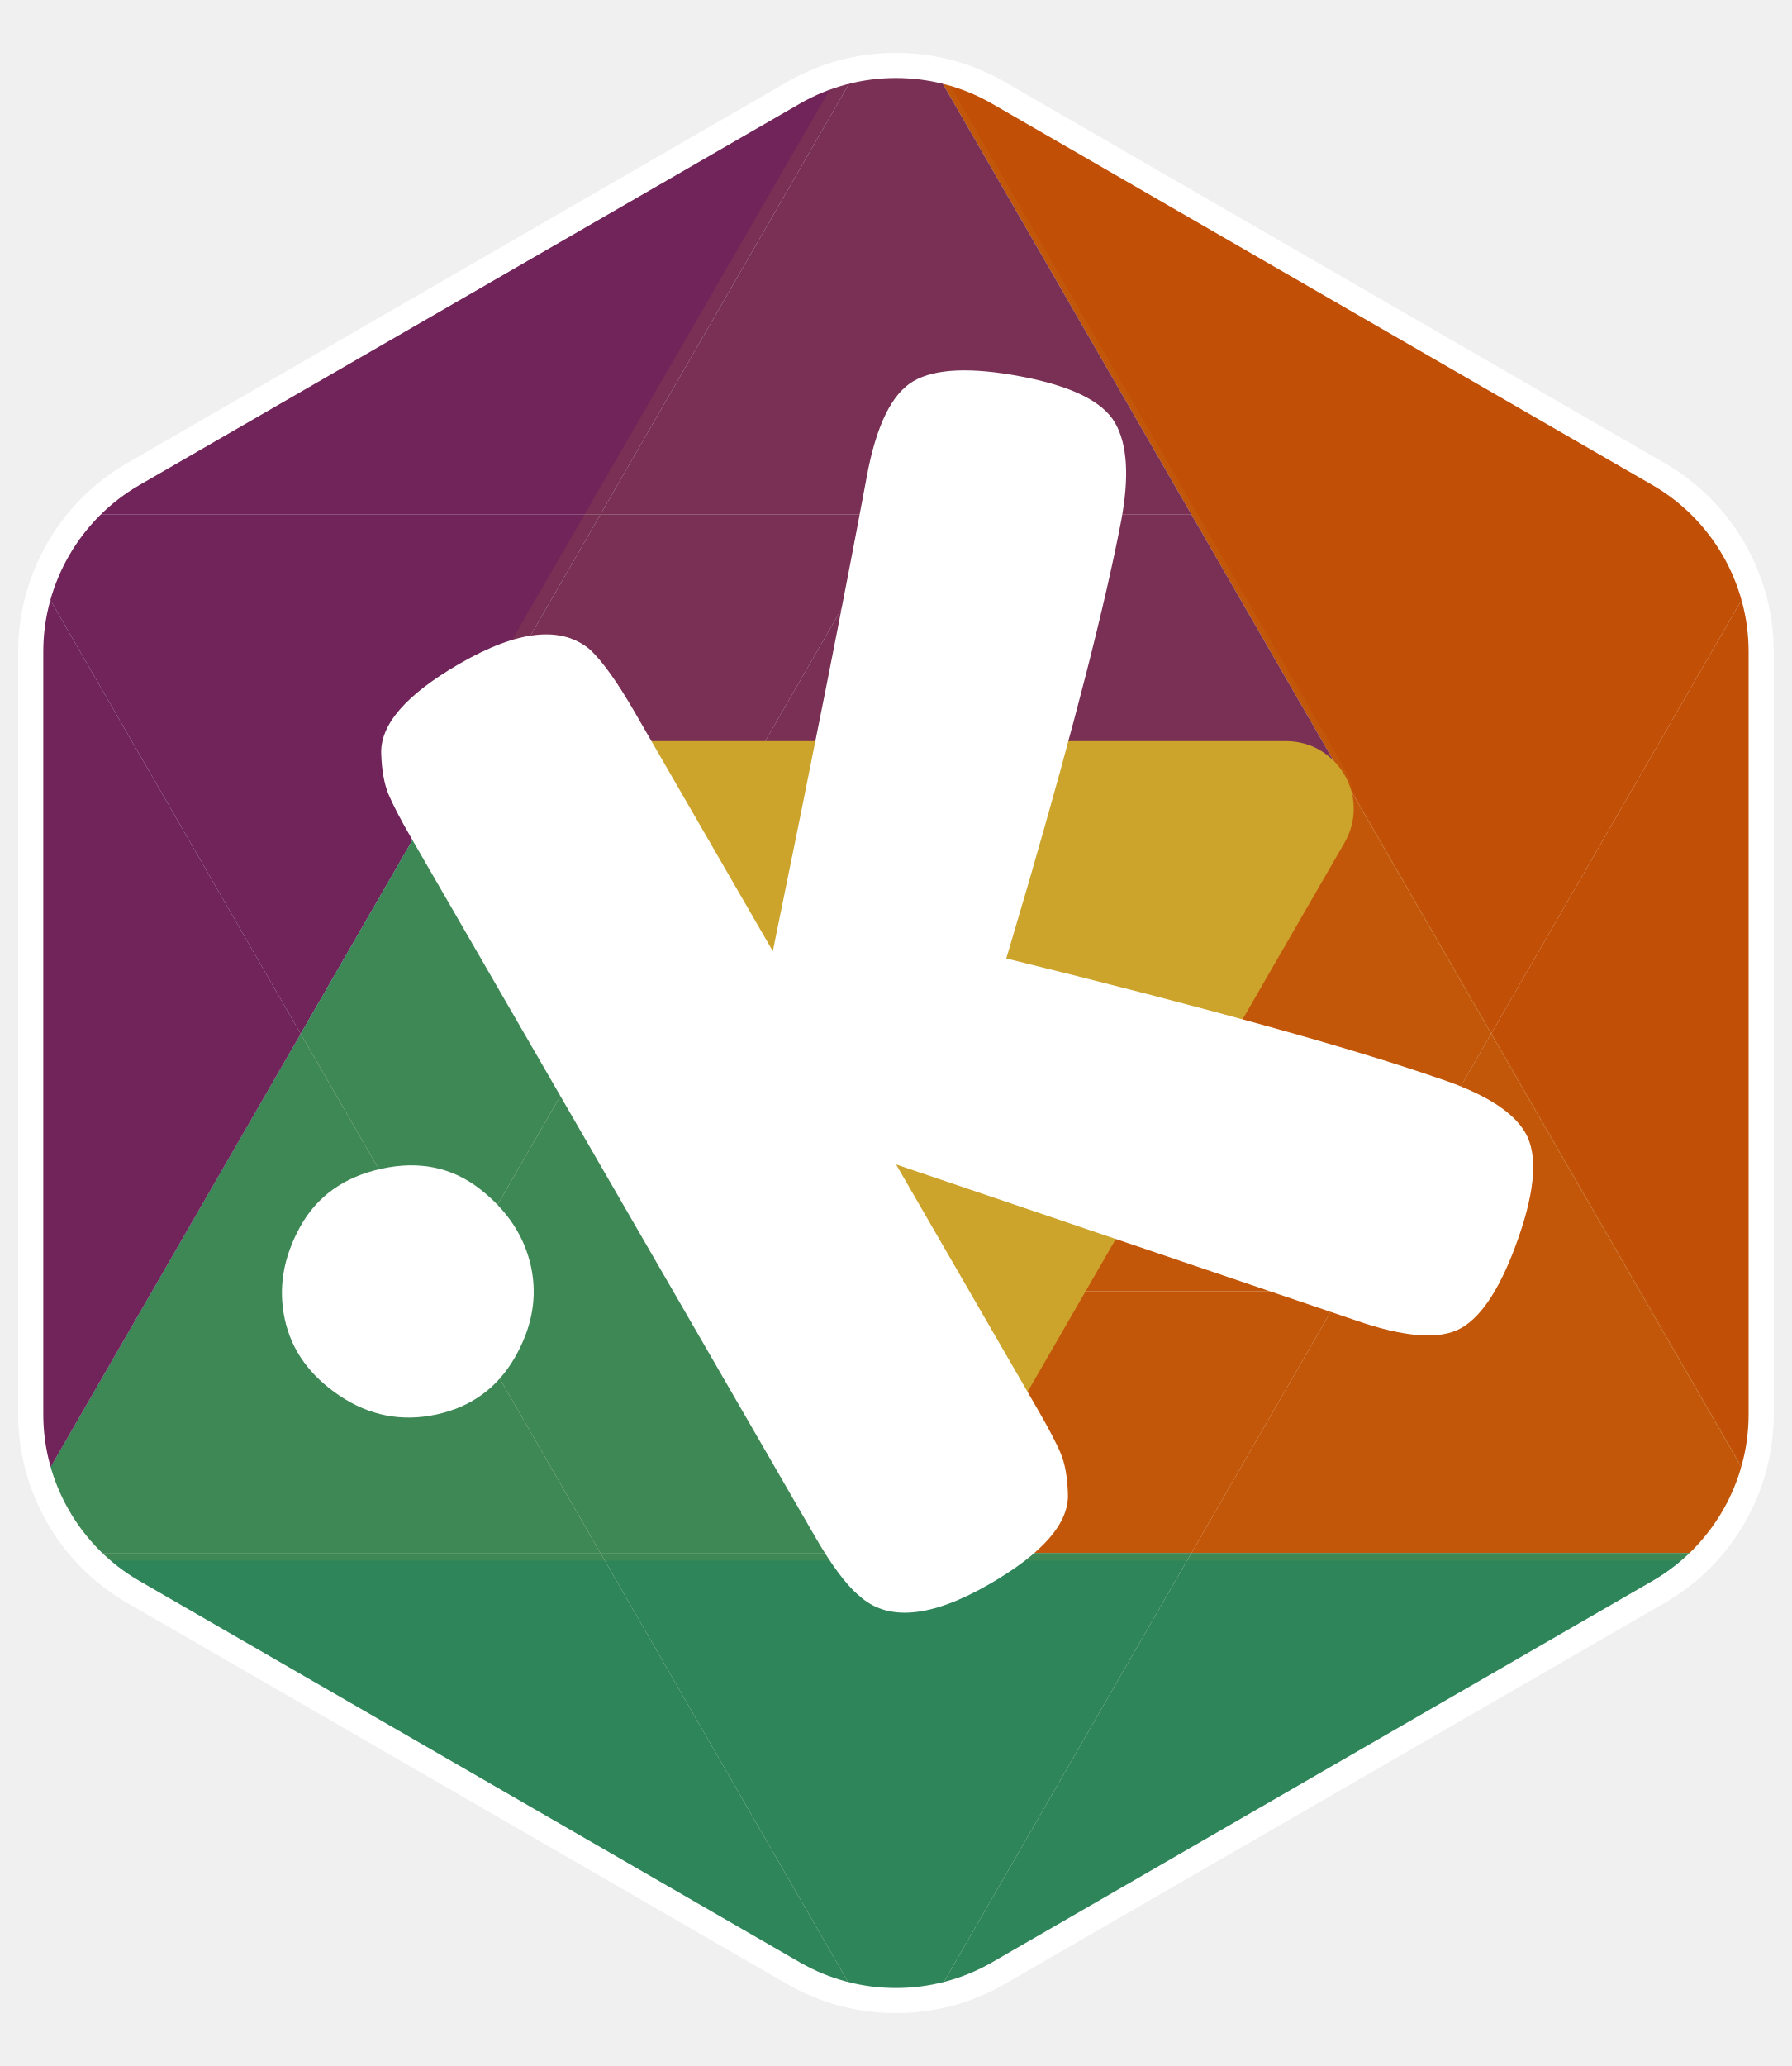
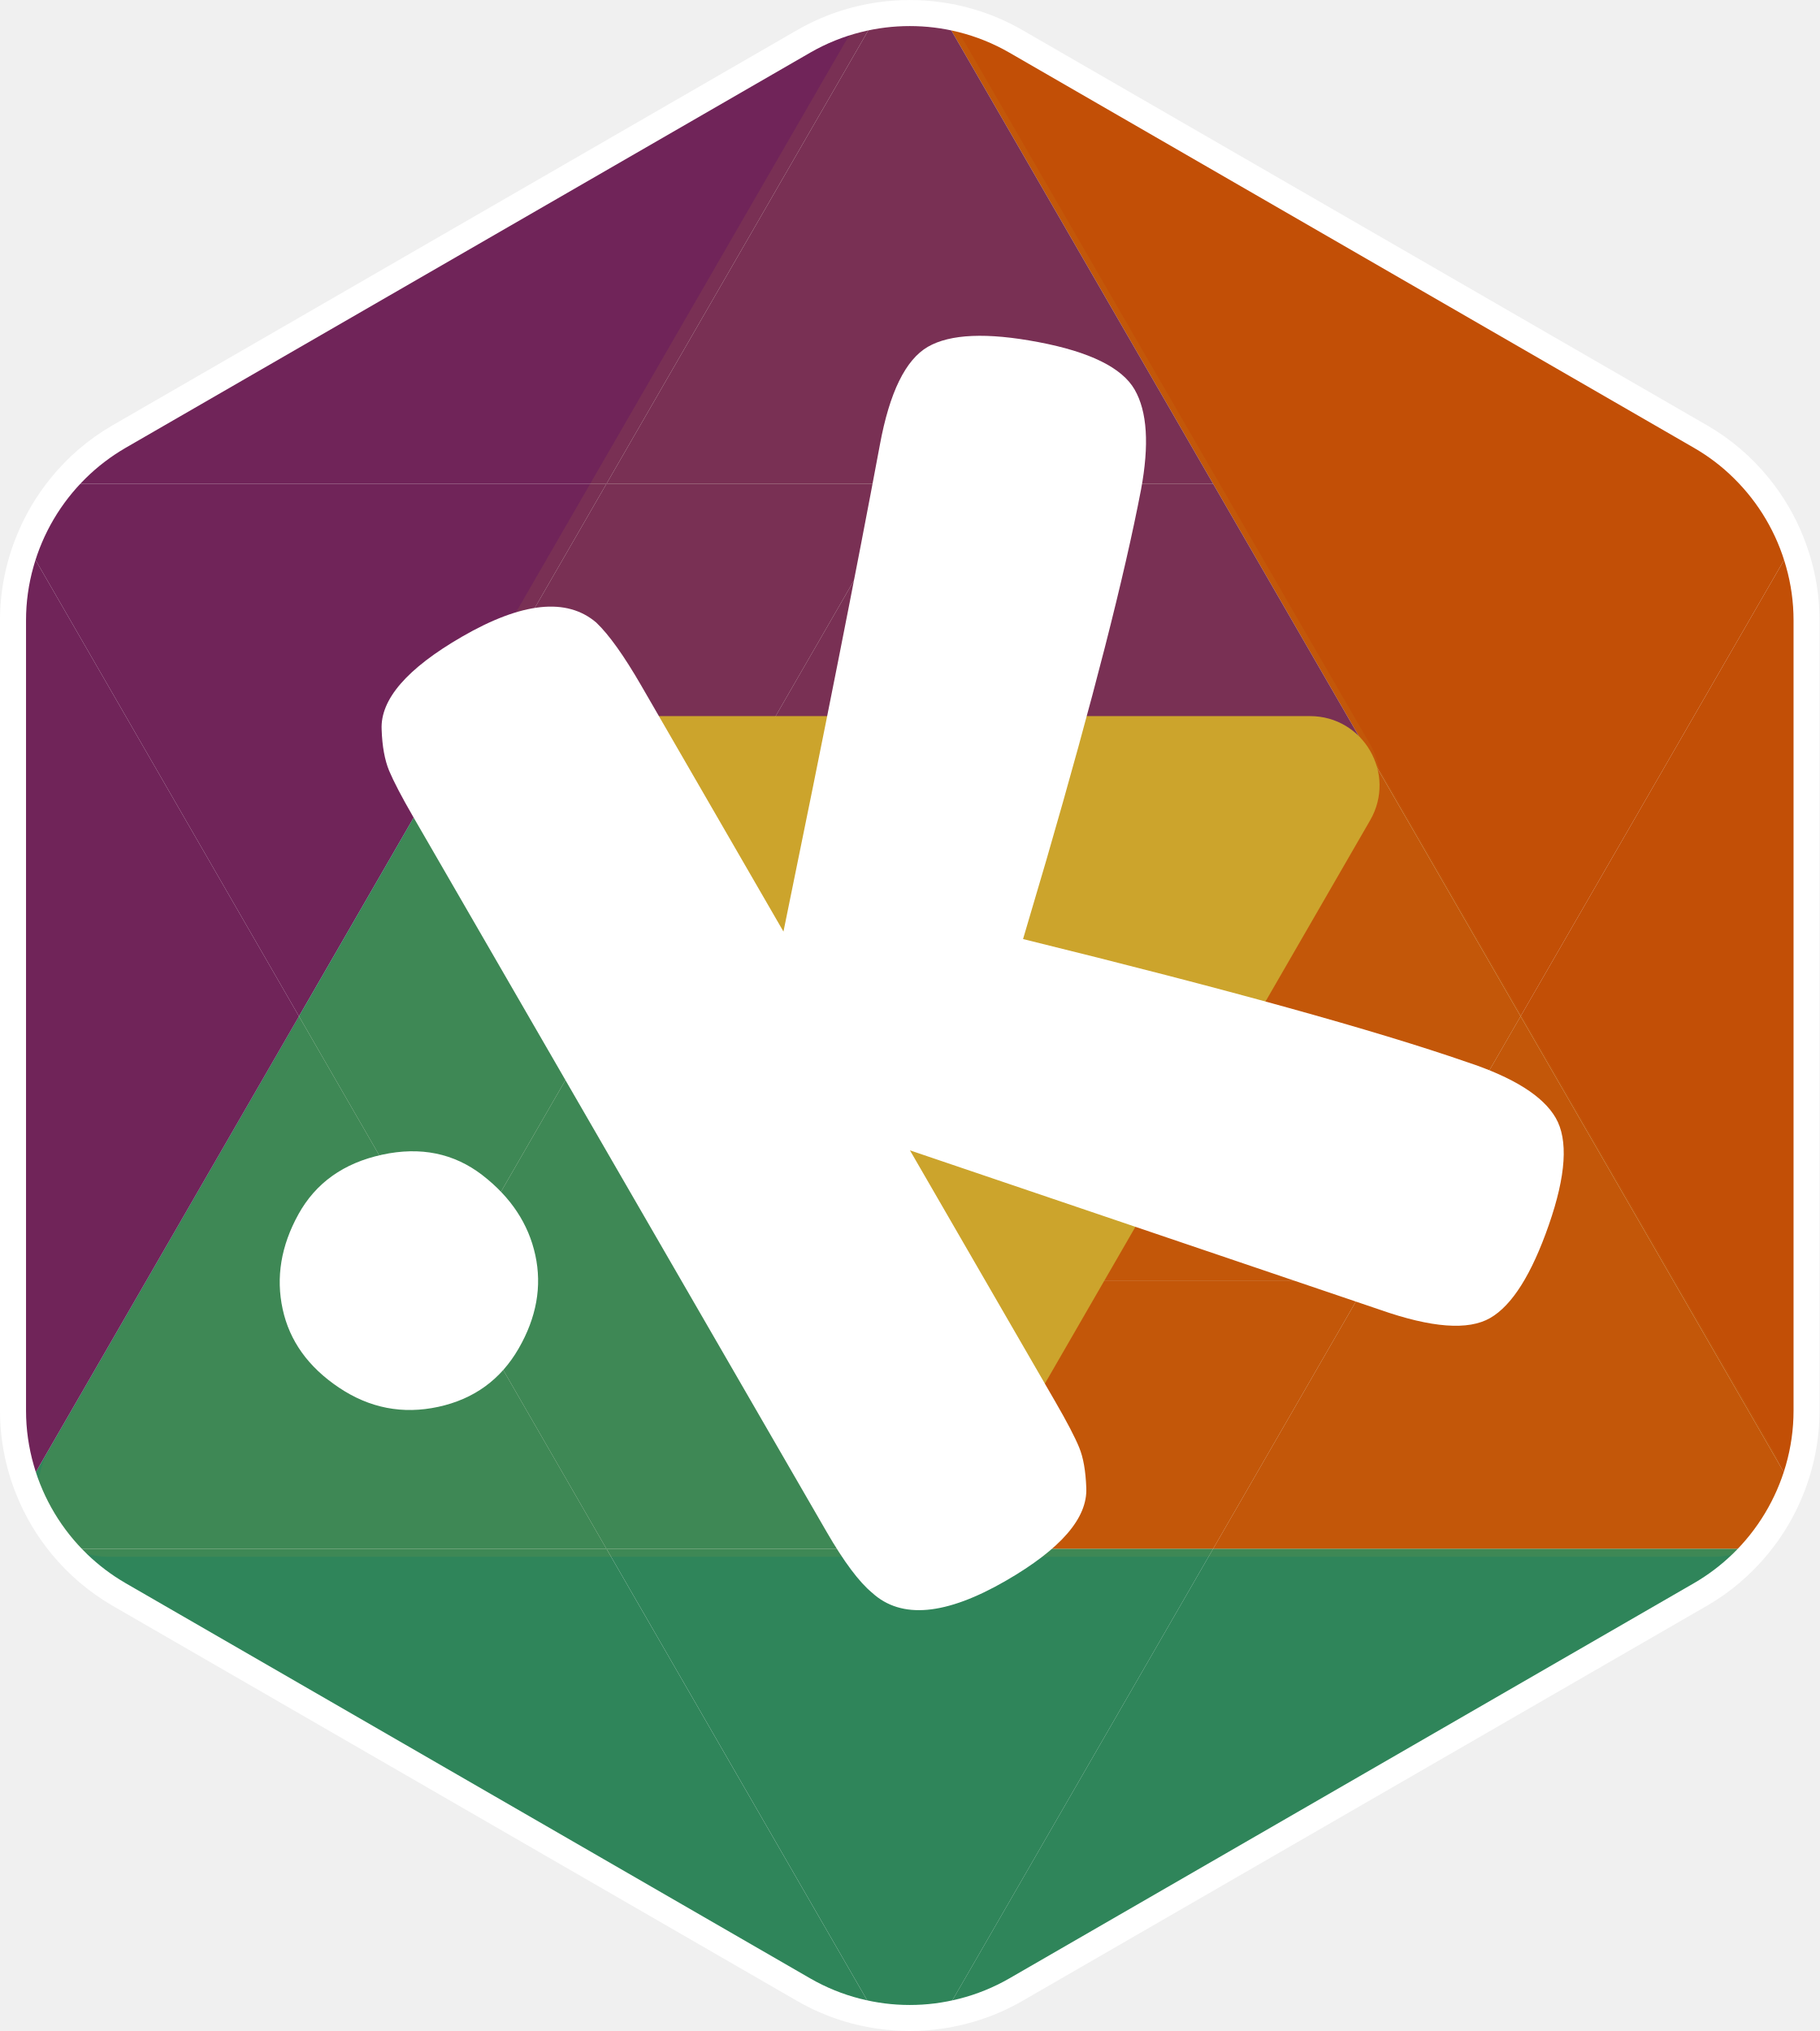
- <svg xmlns="http://www.w3.org/2000/svg" xmlns:xlink="http://www.w3.org/1999/xlink" overflow="visible" viewBox="0 0 428.08 493.45">
-   <style>.st1{fill:#2f5627}.st2{fill:#c24f06}.st3{fill:#2f855a}.st4{fill:#702459}.st6{opacity:.1;clip-path:url(#SVGID_2_);fill:#cca42c}.st8{fill:#fff}</style>
+ <svg xmlns="http://www.w3.org/2000/svg" id="a" viewBox="0 0 423.62 472.9">
  <defs>
-     <path id="SVGID_1_" d="M420.75 337.82V155.63c0-17.48-9.33-33.63-24.46-42.37L238.5 22.16a48.932 48.932 0 00-48.93 0l-157.78 91.1a48.937 48.937 0 00-24.46 42.37v182.19c0 17.48 9.33 33.63 24.46 42.37l157.78 91.1a48.932 48.932 0 0048.93 0l157.78-91.1a48.905 48.905 0 0024.47-42.37z" />
+     <style>
+       .b{isolation:isolate;opacity:.1}.b,.c{fill:#cca42c}.d{fill:#fff}.e{fill:#702459}.f{fill:#2f855a}.g{fill:#2f5627}.h{fill:#c24f06}
+     </style>
  </defs>
-   <clipPath id="SVGID_2_">
-     <use xlink:href="#SVGID_1_" overflow="visible" />
-   </clipPath>
-   <g id="XMLID_1_" clip-path="url(#SVGID_2_)">
-     <path class="st1" d="M427.83 122.9l-.33.59-1.02-.59zM427.33 370.05l.5.86h-1.97z" />
-     <path class="st2" d="M427.5 123.49v246.47l-.17.09-71.09-123.14z" />
-     <path class="st2" d="M427.5 123.49l-71.26 123.42-35.3-61.16.2-.34h-.4l-36.09-62.51h141.83zM356.24 246.91l71.09 123.14-1.47.86H284.65l36.08-62.5h.41l-.2-.35zM214.19.34L426.48 122.9H284.65L214.04.61z" />
-     <path class="st3" d="M425.86 370.91L214.04 493.2l70.61-122.29z" />
-     <path class="st2" d="M320.94 185.75l35.3 61.16-35.3 61.15-35.31-61.15z" />
-     <path class="st1" d="M321.14 185.41l-.2.34-.2-.34zM320.94 308.06l.2.35h-.41z" />
-     <path class="st4" d="M320.74 185.41l.2.34-35.31 61.16-18.04-31.25-17.46-30.25z" />
-     <path class="st2" d="M320.94 308.06l-.21.35h-70.6l17.46-30.25 18.04-31.25z" />
-     <path class="st4" d="M284.65 122.9l36.09 62.51h-70.61l-36.09-62.51z" />
-     <path class="st2" d="M320.73 308.41l-36.08 62.5h-70.61l36.09-62.5z" />
-     <path class="st1" d="M267.59 215.66l18.04 31.25-18.04 31.25-17.46 30.25h-72.17l-17.47-30.25-18.04-31.25 18.04-31.25 17.47-30.25h72.17z" />
-     <path class="st3" d="M284.65 370.91L214.04 493.2l-70.61-122.29h70.61z" />
-     <path class="st4" d="M214.04.61l70.61 122.29H143.43zM214.04 122.9l36.09 62.51h-72.17z" />
-     <path class="st2" d="M250.13 308.41l-36.09 62.5-36.08-62.5h36.08z" />
-     <path class="st4" d="M214.04.25l.15.09-.15.27-70.61 122.29H1.6zM214.04 122.9l-36.08 62.51h-70.62l36.09-62.51z" />
-     <path class="st3" d="M177.96 308.41l36.08 62.5h-70.61l-36.08-62.5zM143.43 370.91l70.61 122.29L2.22 370.91zM160.49 278.16l17.47 30.25h-70.61l-.21-.35 35.31-61.15z" />
-     <path fill="#cca42c" d="M177.96 185.41l-17.47 30.25-18.04 31.25-35.31-61.16.2-.34z" />
-     <path class="st4" d="M143.43 122.9l-36.09 62.51h-.4l.2.34-35.3 61.16L.59 123.49l1.01-.59z" />
-     <path class="st3" d="M143.43 370.91H2.22l-1.47-.86 71.09-123.14 35.3 61.15-.2.35h.41z" />
-     <path class="st3" d="M142.45 246.91l-35.31 61.15-35.3-61.15 35.3-61.16z" />
-     <path class="st1" d="M107.35 308.41h-.41l.2-.35zM107.34 185.41l-.2.34-.2-.34z" />
-     <path class="st4" d="M.59 123.49l71.25 123.42L.75 370.05l-.16-.09z" />
-     <path class="st1" d="M2.22 370.91H.25l.5-.86zM1.6 122.9l-1.01.59-.34-.59z" />
-   </g>
-   <path class="st6" d="M415.28 348.5c6.22 10.78-1.56 24.25-14 24.25H212.66c-12.44 0-20.22-13.47-14-24.25l47.15-81.67 47.15-81.67c6.22-10.78 21.78-10.78 28 0l47.15 81.67 47.17 81.67z" />
-   <path class="st6" d="M321.22 183.61c6.22 10.78-1.56 24.25-14 24.25H118.6c-12.44 0-20.22-13.47-14-24.25l47.15-81.67 47.15-81.67c6.22-10.78 21.78-10.78 28 0l47.15 81.67 47.17 81.67z" />
-   <path class="st6" d="M230.01 348.5c6.22 10.78-1.56 24.25-14 24.25H27.39c-12.44 0-20.22-13.47-14-24.25l47.15-81.67 47.15-81.67c6.22-10.78 21.78-10.78 28 0l47.15 81.67 47.17 81.67z" />
-   <path d="M104.6 201.26c-6.22-10.78 1.56-24.25 14-24.25h188.62c12.44 0 20.22 13.47 14 24.25l-47.15 81.67-47.15 81.67c-6.22 10.78-21.78 10.78-28 0l-47.15-81.67-47.17-81.67z" clip-path="url(#SVGID_2_)" fill="#cca42c" />
-   <path class="st8" d="M214.04 480.82c-8.98 0-17.96-2.31-25.96-6.93L30.3 382.79c-16.01-9.25-25.96-26.48-25.96-44.97V155.63c0-18.49 9.95-35.72 25.96-44.97l157.78-91.1c16.02-9.25 35.91-9.25 51.93 0l157.78 91.1c16.01 9.25 25.96 26.48 25.96 44.97v182.19c0 18.49-9.95 35.72-25.96 44.97L240 473.89c-8 4.62-16.98 6.93-25.96 6.93zm0-462.19c-7.94 0-15.88 2.04-22.96 6.13L33.3 115.86c-14.17 8.18-22.96 23.42-22.96 39.77v182.19c0 16.36 8.8 31.6 22.96 39.77l157.78 91.1c14.16 8.18 31.76 8.18 45.93 0l157.78-91.1c14.16-8.18 22.96-23.42 22.96-39.77V155.63c0-16.36-8.8-31.6-22.96-39.77L237 24.76c-7.08-4.09-15.02-6.13-22.96-6.13z" />
-   <g>
-     <path class="st8" d="M81.14 333.36c7.13 4.78 14.84 6.28 23.13 4.48s14.51-6.32 18.69-13.55c4.18-7.24 5.48-14.5 3.9-21.77-1.58-7.27-5.68-13.48-12.3-18.61-6.63-5.12-14.41-6.72-23.37-4.78-8.97 1.95-15.46 6.58-19.5 13.9-4.04 7.33-5.26 14.68-3.65 22.07 1.6 7.39 5.96 13.47 13.1 18.26zM240.41 228.92c47.54 11.7 81.97 21.24 103.3 28.63 10.86 3.58 17.77 7.92 20.71 13.01 2.94 5.09 2.41 13.4-1.6 24.91-4 11.51-8.55 18.74-13.65 21.68-5.1 2.95-13.66 2.3-25.7-1.93l-109.39-37.1 33.78 58.42c2.77 4.79 4.64 8.37 5.61 10.75.98 2.37 1.52 5.51 1.66 9.43.31 7.01-5.92 14.21-18.7 21.6-13.98 8.08-24.37 9.03-31.15 2.82-3.04-2.5-6.59-7.25-10.63-14.24l-96.3-166.58c-2.66-4.59-4.49-8.13-5.53-10.6-1.02-2.47-1.61-5.67-1.74-9.59-.33-7.01 5.91-14.21 18.69-21.6 13.98-8.08 24.41-9.18 31.28-3.3 2.96 2.82 6.46 7.73 10.5 14.72l33.08 57.23c9.5-46.27 16.98-84.03 22.44-113.31 2.25-12.23 5.98-19.84 11.18-22.85 5.19-3 13.78-3.37 25.75-1.09 11.97 2.27 19.44 5.95 22.38 11.04 2.95 5.1 3.44 12.87 1.49 23.33-3.84 20.08-11.2 48.85-22.06 86.31l-5.4 18.31z" />
-   </g>
+   <path class="h" d="M421.52 145.36v182.19c0 6.75-1.33 13.35-3.81 19.44l-3.96-6.87-59.74-103.48 59.81-103.59 3.98-6.9c2.42 6.03 3.72 12.53 3.72 19.21Z" />
+   <path class="h" d="M395.56 100.39 237.78 9.29c-5.85-3.38-12.23-5.52-18.74-6.43l3.97 6.88 59.41 102.89h127.46a51.567 51.567 0 0 0-14.32-12.24Zm14.32 12.24H282.42l36.09 62.51h.4l-.2.34 35.3 61.16 59.81-103.59 3.98-6.9c-1.93-4.88-4.61-9.44-7.92-13.52Zm3.87 227.49-59.74-103.48-35.3 61.15.2.35h-.41l-36.08 62.5h127.15c3.41-4.1 6.15-8.71 8.14-13.65l-3.96-6.87Z" />
+   <path class="f" d="M409.57 360.64c-3.87 4.7-8.59 8.75-14.01 11.88l-157.79 91.1c-5.78 3.34-12.07 5.47-18.5 6.39l3.98-6.9h.01l59.16-102.47h127.15Z" />
+   <path class="h" d="m318.71 175.48 35.3 61.16-35.3 61.15-35.31-61.15 35.31-61.16Z" />
+   <path class="g" d="m318.51 175.14.2.34.2-.34h-.4Zm.2 122.65-.21.35h.41l-.2-.35Z" />
+   <path class="e" d="m318.51 175.14.2.34-35.31 61.16-18.04-31.25-17.46-30.25h70.61Z" />
+   <path class="h" d="m318.71 297.79-.21.35h-70.6l17.46-30.25 18.04-31.25 35.31 61.15Z" />
+   <path class="e" d="m282.42 112.63 36.09 62.51H247.9l-36.09-62.51h70.61Z" />
+   <path class="h" d="m318.5 298.14-36.08 62.5h-70.61l36.09-62.5h70.6Z" />
+   <path class="g" d="m265.36 205.39 18.04 31.25-18.04 31.25-17.46 30.25h-72.17l-17.47-30.25-18.04-31.25 18.04-31.25 17.47-30.25h72.17l17.46 30.25Z" />
+   <path class="f" d="m282.42 360.64-59.16 102.47h-.01l-3.98 6.9a51.794 51.794 0 0 1-14.92 0l-3.98-6.9-59.16-102.47h141.22Z" />
+   <path class="e" d="m211.81 112.63-36.08 62.51h72.17l-36.09-62.51Zm0 0-36.08 62.51h72.17l-36.09-62.51Zm11.2-102.89-3.97-6.88c-4.79-.68-9.67-.67-14.46 0l-3.97 6.88-59.41 102.89h141.22L223.01 9.74Zm-11.2 102.89-36.08 62.51h72.17l-36.09-62.51Zm0 0-36.08 62.51h72.17l-36.09-62.51Z" />
+   <path class="h" d="m247.9 298.14-36.09 62.5-36.08-62.5h72.17Z" />
+   <path class="e" d="m185.85 9.29-157.78 91.1a51.567 51.567 0 0 0-14.32 12.24H141.2L200.61 9.74l3.97-6.88c-6.51.91-12.88 3.05-18.73 6.43ZM141.2 112.63l-36.09 62.51h70.62l36.08-62.51H141.2Z" />
+   <path class="f" d="m175.73 298.14-17.47-30.25-18.04-31.25-35.31 61.15.21.35 36.08 62.5h70.61l-36.08-62.5Zm24.63 164.97L141.2 360.64H14.05c3.88 4.7 8.61 8.75 14.02 11.88l157.78 91.1c5.78 3.34 12.07 5.47 18.5 6.39l-3.99-6.9Zm-42.1-195.22-18.04-31.25-35.31 61.15.21.35h70.61l-17.47-30.25Z" />
+   <path class="c" d="m175.73 175.14-17.47 30.25-18.04 31.25-35.31-61.16.2-.34h70.62Z" />
+   <path class="e" d="M105.11 175.14h-.4l.2.34-35.3 61.16-59.8-103.59-3.98-6.89c1.93-4.89 4.61-9.45 7.92-13.53H141.2l-36.09 62.51Z" />
+   <path class="f" d="M141.2 360.64H14.05c-3.4-4.11-6.15-8.72-8.14-13.66l3.97-6.87 59.73-103.47 35.3 61.15-.2.35h.41l36.08 62.5Z" />
+   <path class="f" d="m140.22 236.64-35.31 61.15-35.3-61.15 35.3-61.16 35.31 61.16Z" />
+   <path class="g" d="m104.91 297.79-.2.35h.41l-.21-.35Zm-.2-122.65.2.34.2-.34h-.4Z" />
+   <path class="e" d="M69.61 236.64 9.88 340.1l-3.97 6.88c-2.47-6.09-3.8-12.68-3.8-19.43V145.36c0-6.68 1.3-13.17 3.72-19.2l3.98 6.89 59.8 103.59Z" />
+   <path class="b" d="M413.05 338.23c6.22 10.78-1.56 24.25-14 24.25H210.43c-12.44 0-20.22-13.47-14-24.25l47.15-81.67 47.15-81.67c6.22-10.78 21.78-10.78 28 0l47.15 81.67 47.17 81.67Z" />
+   <path class="b" d="M318.99 173.34c6.22 10.78-1.56 24.25-14 24.25H116.37c-12.44 0-20.22-13.47-14-24.25l47.15-81.67L196.67 10c6.22-10.78 21.78-10.78 28 0l47.15 81.67 47.17 81.67Z" />
+   <path class="b" d="M227.78 338.23c6.22 10.78-1.56 24.25-14 24.25H25.16c-12.44 0-20.22-13.47-14-24.25l47.15-81.67 47.15-81.67c6.22-10.78 21.78-10.78 28 0l47.15 81.67 47.17 81.67Z" />
+   <path class="c" d="M102.37 190.99c-6.22-10.78 1.56-24.25 14-24.25h188.62c12.44 0 20.22 13.47 14 24.25l-47.15 81.67-47.15 81.67c-6.22 10.78-21.78 10.78-28 0l-47.15-81.67-47.17-81.67Z" />
+   <path class="d" d="M419.86 125.04c-1.95-4.93-4.66-9.53-8-13.66-3.97-4.91-8.85-9.12-14.46-12.36L238.04 7.01c-5.91-3.41-12.35-5.58-18.93-6.49-4.84-.69-9.77-.68-14.61 0-6.58.92-13.01 3.08-18.92 6.49L26.22 99.02c-5.62 3.24-10.49 7.45-14.46 12.36-3.34 4.12-6.05 8.73-8 13.66C1.32 131.14 0 137.7 0 144.44v184.02c0 6.82 1.34 13.47 3.84 19.63 2.01 4.99 4.79 9.65 8.22 13.8 3.92 4.75 8.7 8.84 14.16 12l159.36 92.01c5.84 3.37 12.19 5.52 18.69 6.45 2.49.36 5.02.55 7.53.55s5.04-.18 7.53-.55c6.49-.93 12.85-3.08 18.69-6.45l159.37-92.01c5.47-3.16 10.24-7.25 14.15-12 3.44-4.14 6.21-8.8 8.22-13.79 2.5-6.15 3.85-12.82 3.85-19.64V144.44c0-6.75-1.31-13.31-3.76-19.4Zm-16.54 236.84c-2.67 2.58-5.67 4.85-8.95 6.75l-159.36 92.01a46.118 46.118 0 0 1-11.64 4.74h-.01c-7.57 1.95-15.54 1.95-23.11 0h-.01c-4.03-1.03-7.94-2.61-11.63-4.74L29.25 368.63c-3.28-1.9-6.28-4.17-8.95-6.75-5.91-5.69-10.21-12.86-12.45-20.74-1.17-4.09-1.79-8.34-1.79-12.69V144.44c0-4.25.59-8.43 1.72-12.43 2.17-7.81 6.37-14.93 12.15-20.63 2.76-2.73 5.89-5.12 9.32-7.11l159.37-92.01c3.76-2.17 7.76-3.77 11.88-4.8 3.71-.93 7.51-1.39 11.31-1.39s7.61.46 11.31 1.39c4.12 1.03 8.12 2.63 11.88 4.8l159.37 92.01c3.43 1.98 6.57 4.37 9.32 7.11 5.78 5.69 9.98 12.82 12.15 20.63 1.13 4 1.72 8.18 1.72 12.43v184.02c0 4.35-.62 8.62-1.79 12.7-2.25 7.87-6.56 15.04-12.45 20.73Z" />
+   <path class="d" d="M78.91 323.09c7.13 4.78 14.84 6.28 23.13 4.48s14.51-6.32 18.69-13.55c4.18-7.24 5.48-14.5 3.9-21.77s-5.68-13.48-12.3-18.61c-6.63-5.12-14.41-6.72-23.37-4.78-8.97 1.95-15.46 6.58-19.5 13.9-4.04 7.33-5.26 14.68-3.65 22.07 1.6 7.39 5.96 13.47 13.1 18.26Zm159.27-104.44c47.54 11.7 81.97 21.24 103.3 28.63 10.86 3.58 17.77 7.92 20.71 13.01s2.41 13.4-1.6 24.91c-4 11.51-8.55 18.74-13.65 21.68-5.1 2.95-13.66 2.3-25.7-1.93l-109.39-37.1 33.78 58.42c2.77 4.79 4.64 8.37 5.61 10.75.98 2.37 1.52 5.51 1.66 9.43.31 7.01-5.92 14.21-18.7 21.6-13.98 8.08-24.37 9.03-31.15 2.82-3.04-2.5-6.59-7.25-10.63-14.24l-96.3-166.58c-2.66-4.59-4.49-8.13-5.53-10.6-1.02-2.47-1.61-5.67-1.74-9.59-.33-7.01 5.91-14.21 18.69-21.6 13.98-8.08 24.41-9.18 31.28-3.3 2.96 2.82 6.46 7.73 10.5 14.72l33.08 57.23c9.5-46.27 16.98-84.03 22.44-113.31 2.25-12.23 5.98-19.84 11.18-22.85 5.19-3 13.78-3.37 25.75-1.09 11.97 2.27 19.44 5.95 22.38 11.04 2.95 5.1 3.44 12.87 1.49 23.33-3.84 20.08-11.2 48.85-22.06 86.31l-5.4 18.31Z" />
</svg>
